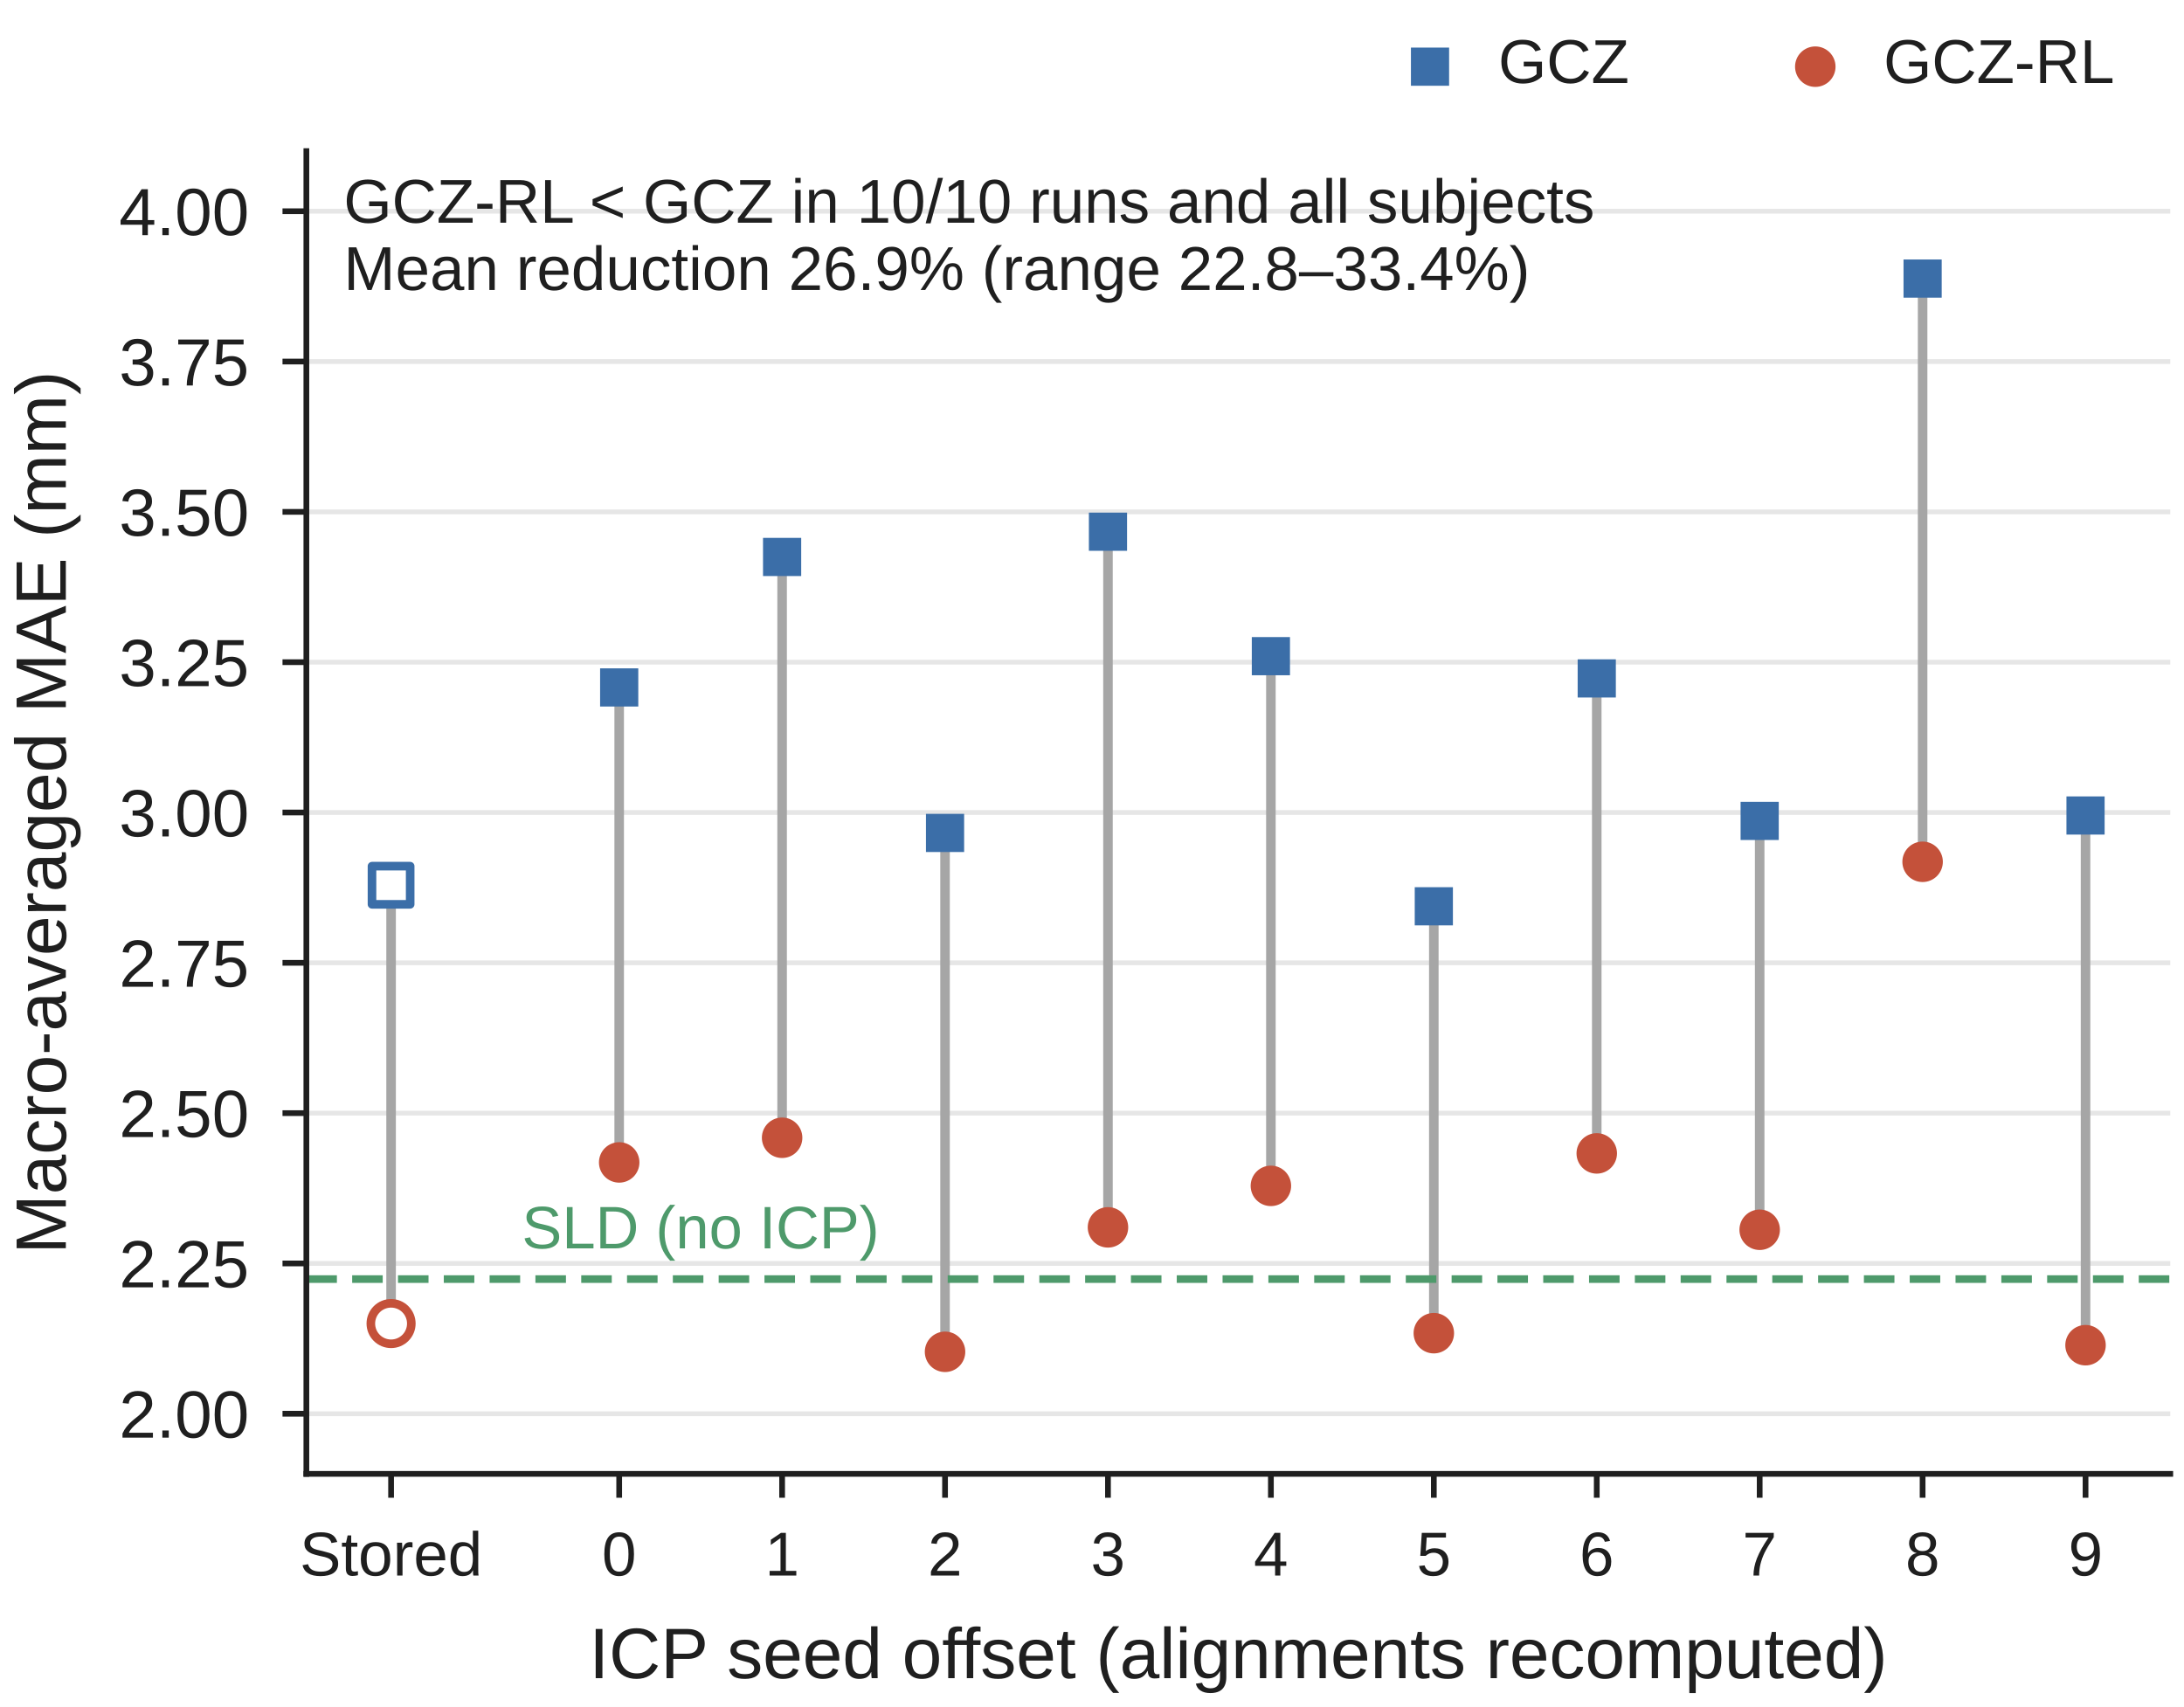
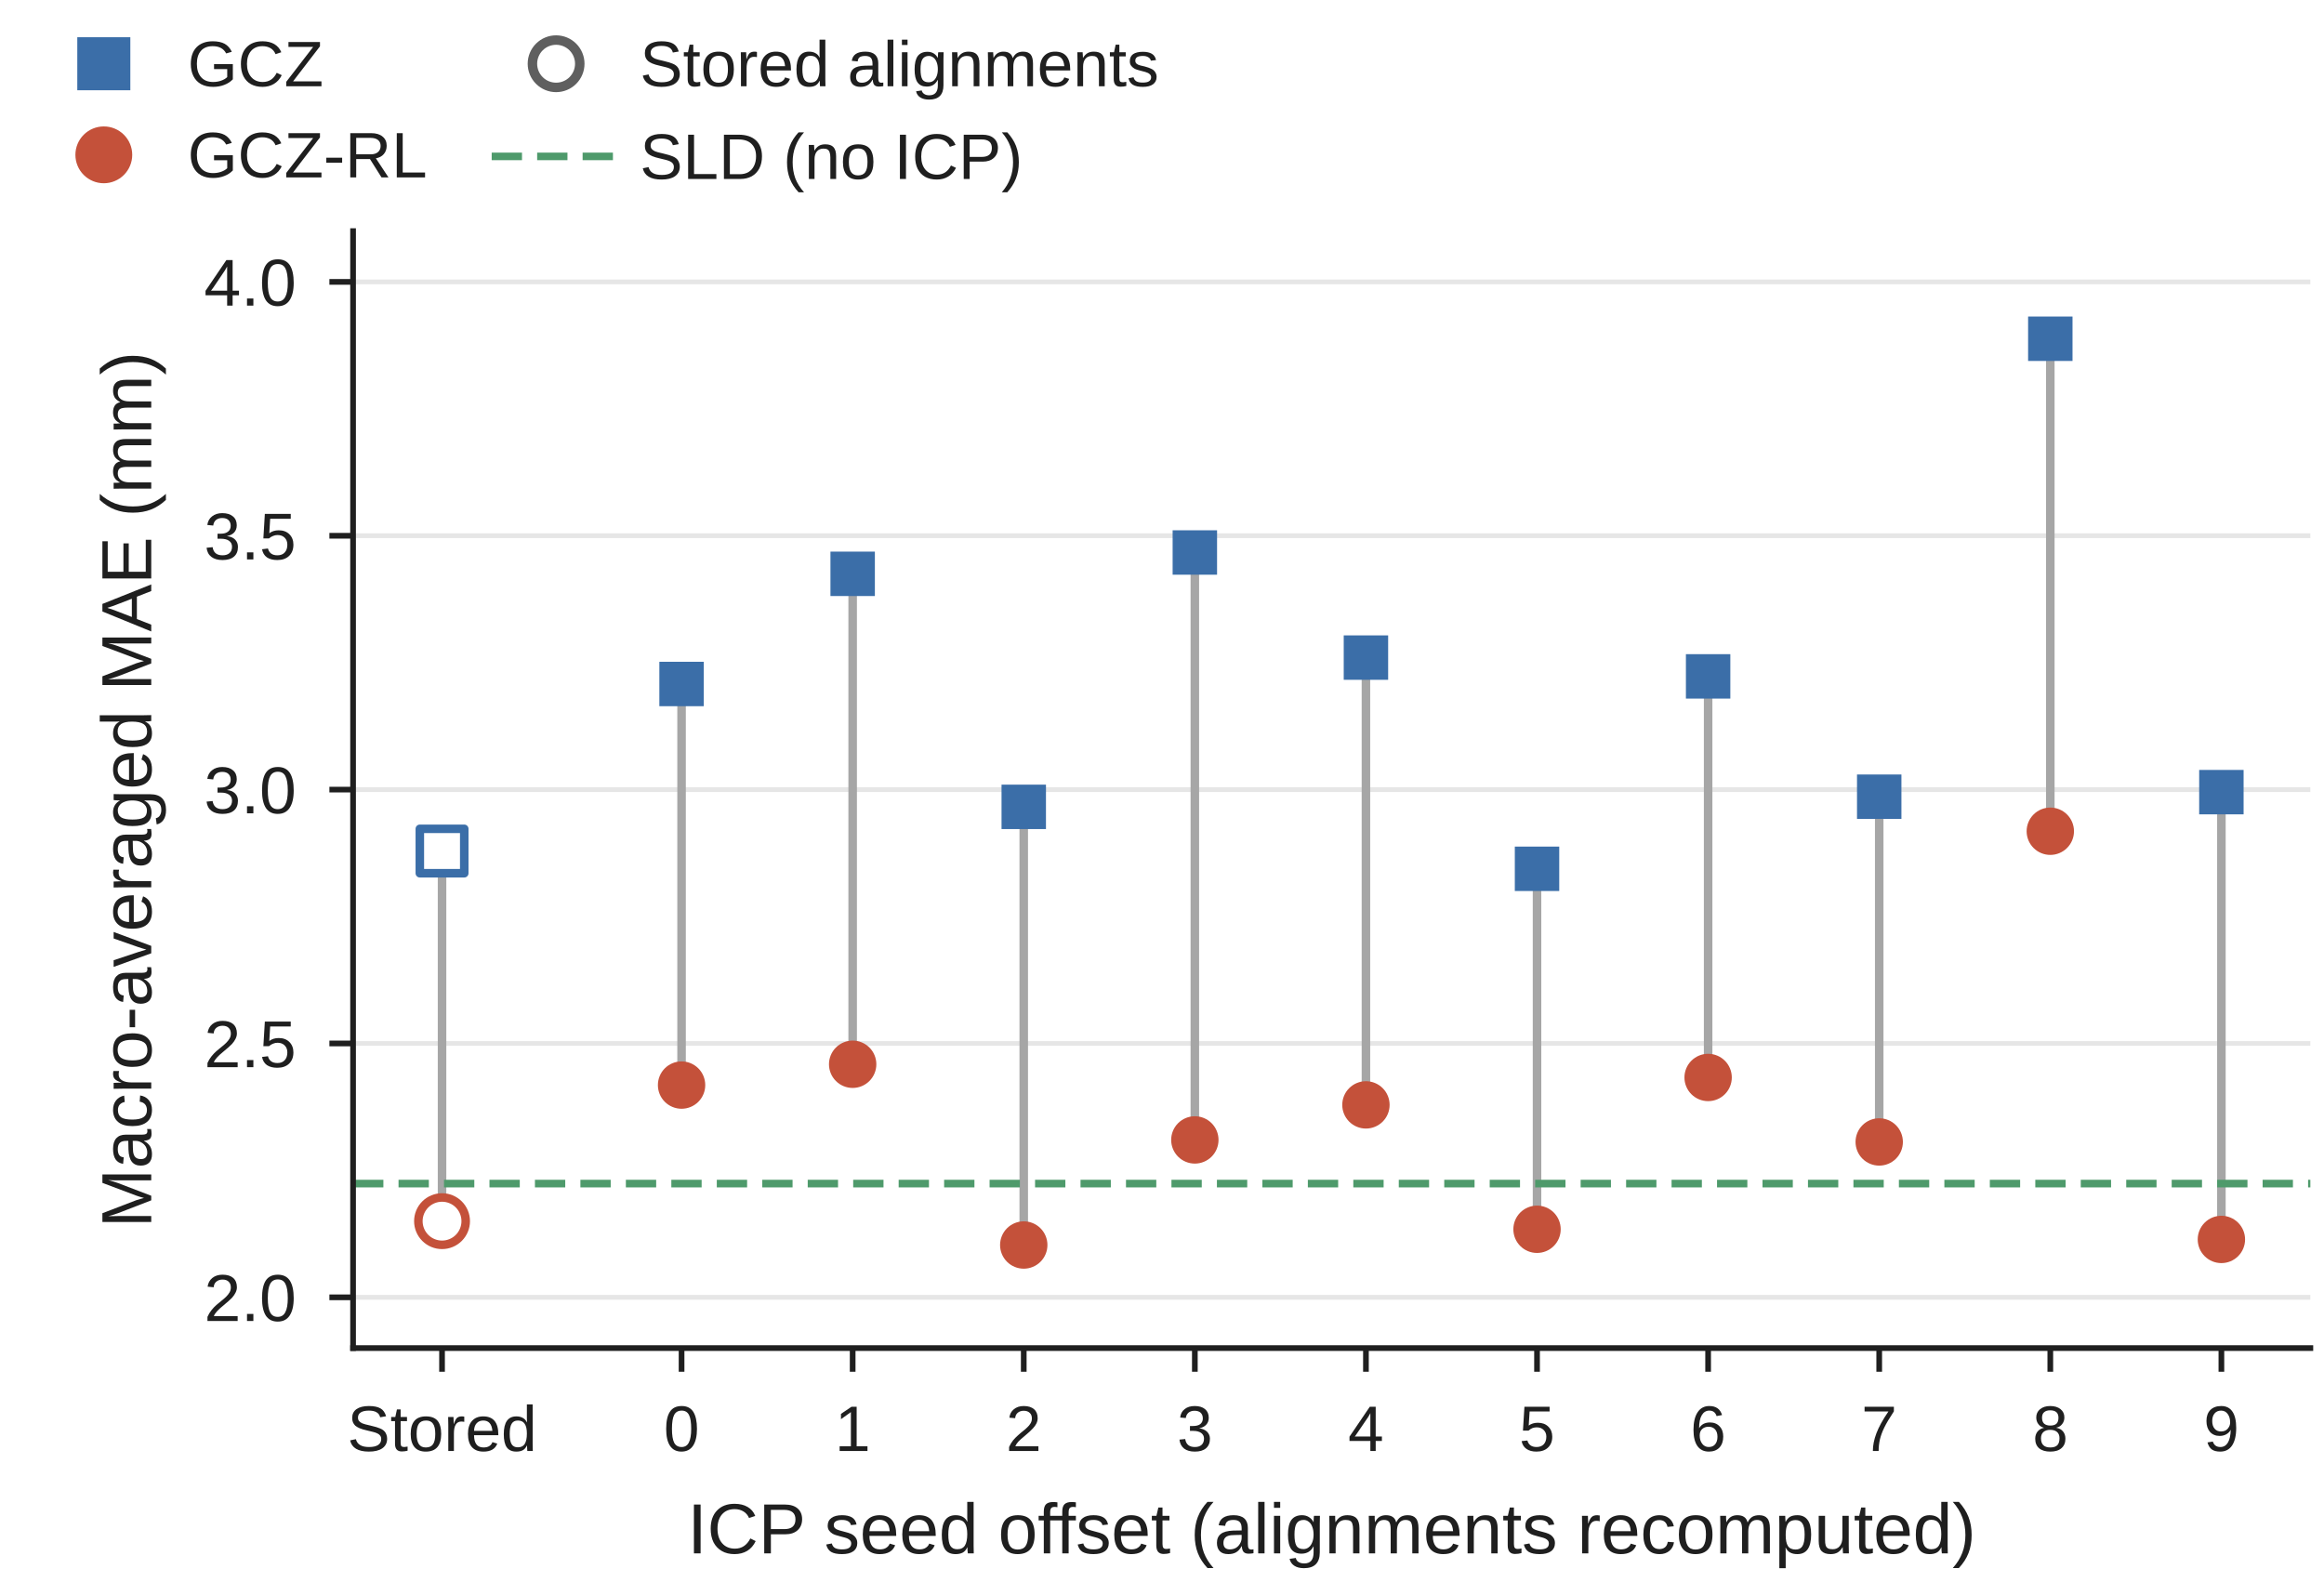
- <svg xmlns="http://www.w3.org/2000/svg" xmlns:xlink="http://www.w3.org/1999/xlink" width="228.841pt" height="178.857pt" viewBox="0 0 228.841 178.857" version="1.1">
+ <svg xmlns="http://www.w3.org/2000/svg" xmlns:xlink="http://www.w3.org/1999/xlink" width="245.355pt" height="167.036pt" viewBox="0 0 245.355 167.036" version="1.1">
  <defs>
    <style type="text/css">*{stroke-linejoin: round; stroke-linecap: butt}</style>
  </defs>
  <g id="figure_1">
    <g id="patch_1">
-       <path d="M 0 178.857  L 228.841 178.857  L 228.841 0  L 0 0  z " style="fill: #ffffff" />
+       <path d="M 0 167.036  L 245.355 167.036  L 245.355 0  L 0 0  z " style="fill: #ffffff" />
    </g>
    <g id="axes_1">
      <g id="patch_2">
-         <path d="M 32.101 154.434  L 227.401 154.434  L 227.401 15.834  L 32.101 15.834  z " style="fill: #ffffff" />
+         <path d="M 37.275 142.339  L 243.915 142.339  L 243.915 24.403  L 37.275 24.403  z " style="fill: #ffffff" />
      </g>
      <g id="matplotlib.axis_1">
        <g id="xtick_1">
          <g id="line2d_1">
            <defs>
-               <path id="mbcaacf947a" d="M 0 0  L 0 2.5  " style="stroke: #1f1f1f; stroke-width: 0.6" />
+               <path id="mfe8bff6e26" d="M 0 0  L 0 2.5  " style="stroke: #1f1f1f; stroke-width: 0.6" />
            </defs>
            <g>
-               <use xlink:href="#mbcaacf947a" x="40.978" y="154.434" style="fill: #1f1f1f; stroke: #1f1f1f; stroke-width: 0.6" />
+               <use xlink:href="#mfe8bff6e26" x="46.668" y="142.339" style="fill: #1f1f1f; stroke: #1f1f1f; stroke-width: 0.6" />
            </g>
          </g>
          <g id="text_1">
-             <text style="font-size: 6.5px; font-family: 'Arial'; text-anchor: middle; fill: #1f1f1f" x="40.978" y="165.087" transform="rotate(-0 40.97821 165.087)">Stored</text>
+             <text style="font-size: 6.8px; font-family: 'Arial'; text-anchor: middle; fill: #1f1f1f" x="46.668" y="153.206" transform="rotate(-0 46.66793 153.2061)">Stored</text>
          </g>
        </g>
        <g id="xtick_2">
          <g id="line2d_2">
            <g>
-               <use xlink:href="#mbcaacf947a" x="64.879" y="154.434" style="fill: #1f1f1f; stroke: #1f1f1f; stroke-width: 0.6" />
+               <use xlink:href="#mfe8bff6e26" x="71.956" y="142.339" style="fill: #1f1f1f; stroke: #1f1f1f; stroke-width: 0.6" />
            </g>
          </g>
          <g id="text_2">
-             <text style="font-size: 6.5px; font-family: 'Arial'; text-anchor: middle; fill: #1f1f1f" x="64.879" y="165.087" transform="rotate(-0 64.87856 165.087)">0</text>
+             <text style="font-size: 6.8px; font-family: 'Arial'; text-anchor: middle; fill: #1f1f1f" x="71.956" y="153.206" transform="rotate(-0 71.95604 153.2061)">0</text>
          </g>
        </g>
        <g id="xtick_3">
          <g id="line2d_3">
            <g>
-               <use xlink:href="#mbcaacf947a" x="81.95" y="154.434" style="fill: #1f1f1f; stroke: #1f1f1f; stroke-width: 0.6" />
+               <use xlink:href="#mfe8bff6e26" x="90.019" y="142.339" style="fill: #1f1f1f; stroke: #1f1f1f; stroke-width: 0.6" />
            </g>
          </g>
          <g id="text_3">
-             <text style="font-size: 6.5px; font-family: 'Arial'; text-anchor: middle; fill: #1f1f1f" x="81.95" y="165.087" transform="rotate(-0 81.95024 165.087)">1</text>
+             <text style="font-size: 6.8px; font-family: 'Arial'; text-anchor: middle; fill: #1f1f1f" x="90.019" y="153.206" transform="rotate(-0 90.01898 153.2061)">1</text>
          </g>
        </g>
        <g id="xtick_4">
          <g id="line2d_4">
            <g>
-               <use xlink:href="#mbcaacf947a" x="99.022" y="154.434" style="fill: #1f1f1f; stroke: #1f1f1f; stroke-width: 0.6" />
+               <use xlink:href="#mfe8bff6e26" x="108.082" y="142.339" style="fill: #1f1f1f; stroke: #1f1f1f; stroke-width: 0.6" />
            </g>
          </g>
          <g id="text_4">
-             <text style="font-size: 6.5px; font-family: 'Arial'; text-anchor: middle; fill: #1f1f1f" x="99.022" y="165.087" transform="rotate(-0 99.02192 165.087)">2</text>
+             <text style="font-size: 6.8px; font-family: 'Arial'; text-anchor: middle; fill: #1f1f1f" x="108.082" y="153.206" transform="rotate(-0 108.0819 153.2061)">2</text>
          </g>
        </g>
        <g id="xtick_5">
          <g id="line2d_5">
            <g>
-               <use xlink:href="#mbcaacf947a" x="116.094" y="154.434" style="fill: #1f1f1f; stroke: #1f1f1f; stroke-width: 0.6" />
+               <use xlink:href="#mfe8bff6e26" x="126.145" y="142.339" style="fill: #1f1f1f; stroke: #1f1f1f; stroke-width: 0.6" />
            </g>
          </g>
          <g id="text_5">
-             <text style="font-size: 6.5px; font-family: 'Arial'; text-anchor: middle; fill: #1f1f1f" x="116.094" y="165.087" transform="rotate(-0 116.0936 165.087)">3</text>
+             <text style="font-size: 6.8px; font-family: 'Arial'; text-anchor: middle; fill: #1f1f1f" x="126.145" y="153.206" transform="rotate(-0 126.1449 153.2061)">3</text>
          </g>
        </g>
        <g id="xtick_6">
          <g id="line2d_6">
            <g>
-               <use xlink:href="#mbcaacf947a" x="133.165" y="154.434" style="fill: #1f1f1f; stroke: #1f1f1f; stroke-width: 0.6" />
+               <use xlink:href="#mfe8bff6e26" x="144.208" y="142.339" style="fill: #1f1f1f; stroke: #1f1f1f; stroke-width: 0.6" />
            </g>
          </g>
          <g id="text_6">
-             <text style="font-size: 6.5px; font-family: 'Arial'; text-anchor: middle; fill: #1f1f1f" x="133.165" y="165.087" transform="rotate(-0 133.1653 165.087)">4</text>
+             <text style="font-size: 6.8px; font-family: 'Arial'; text-anchor: middle; fill: #1f1f1f" x="144.208" y="153.206" transform="rotate(-0 144.2078 153.2061)">4</text>
          </g>
        </g>
        <g id="xtick_7">
          <g id="line2d_7">
            <g>
-               <use xlink:href="#mbcaacf947a" x="150.237" y="154.434" style="fill: #1f1f1f; stroke: #1f1f1f; stroke-width: 0.6" />
+               <use xlink:href="#mfe8bff6e26" x="162.271" y="142.339" style="fill: #1f1f1f; stroke: #1f1f1f; stroke-width: 0.6" />
            </g>
          </g>
          <g id="text_7">
-             <text style="font-size: 6.5px; font-family: 'Arial'; text-anchor: middle; fill: #1f1f1f" x="150.237" y="165.087" transform="rotate(-0 150.237 165.087)">5</text>
+             <text style="font-size: 6.8px; font-family: 'Arial'; text-anchor: middle; fill: #1f1f1f" x="162.271" y="153.206" transform="rotate(-0 162.2707 153.2061)">5</text>
          </g>
        </g>
        <g id="xtick_8">
          <g id="line2d_8">
            <g>
-               <use xlink:href="#mbcaacf947a" x="167.309" y="154.434" style="fill: #1f1f1f; stroke: #1f1f1f; stroke-width: 0.6" />
+               <use xlink:href="#mfe8bff6e26" x="180.334" y="142.339" style="fill: #1f1f1f; stroke: #1f1f1f; stroke-width: 0.6" />
            </g>
          </g>
          <g id="text_8">
-             <text style="font-size: 6.5px; font-family: 'Arial'; text-anchor: middle; fill: #1f1f1f" x="167.309" y="165.087" transform="rotate(-0 167.3086 165.087)">6</text>
+             <text style="font-size: 6.8px; font-family: 'Arial'; text-anchor: middle; fill: #1f1f1f" x="180.334" y="153.206" transform="rotate(-0 180.3337 153.2061)">6</text>
          </g>
        </g>
        <g id="xtick_9">
          <g id="line2d_9">
            <g>
-               <use xlink:href="#mbcaacf947a" x="184.38" y="154.434" style="fill: #1f1f1f; stroke: #1f1f1f; stroke-width: 0.6" />
+               <use xlink:href="#mfe8bff6e26" x="198.397" y="142.339" style="fill: #1f1f1f; stroke: #1f1f1f; stroke-width: 0.6" />
            </g>
          </g>
          <g id="text_9">
-             <text style="font-size: 6.5px; font-family: 'Arial'; text-anchor: middle; fill: #1f1f1f" x="184.38" y="165.087" transform="rotate(-0 184.3803 165.087)">7</text>
+             <text style="font-size: 6.8px; font-family: 'Arial'; text-anchor: middle; fill: #1f1f1f" x="198.397" y="153.206" transform="rotate(-0 198.3966 153.2061)">7</text>
          </g>
        </g>
        <g id="xtick_10">
          <g id="line2d_10">
            <g>
-               <use xlink:href="#mbcaacf947a" x="201.452" y="154.434" style="fill: #1f1f1f; stroke: #1f1f1f; stroke-width: 0.6" />
+               <use xlink:href="#mfe8bff6e26" x="216.46" y="142.339" style="fill: #1f1f1f; stroke: #1f1f1f; stroke-width: 0.6" />
            </g>
          </g>
          <g id="text_10">
-             <text style="font-size: 6.5px; font-family: 'Arial'; text-anchor: middle; fill: #1f1f1f" x="201.452" y="165.087" transform="rotate(-0 201.452 165.087)">8</text>
+             <text style="font-size: 6.8px; font-family: 'Arial'; text-anchor: middle; fill: #1f1f1f" x="216.46" y="153.206" transform="rotate(-0 216.4595 153.2061)">8</text>
          </g>
        </g>
        <g id="xtick_11">
          <g id="line2d_11">
            <g>
-               <use xlink:href="#mbcaacf947a" x="218.524" y="154.434" style="fill: #1f1f1f; stroke: #1f1f1f; stroke-width: 0.6" />
+               <use xlink:href="#mfe8bff6e26" x="234.522" y="142.339" style="fill: #1f1f1f; stroke: #1f1f1f; stroke-width: 0.6" />
            </g>
          </g>
          <g id="text_11">
-             <text style="font-size: 6.5px; font-family: 'Arial'; text-anchor: middle; fill: #1f1f1f" x="218.524" y="165.087" transform="rotate(-0 218.5237 165.087)">9</text>
+             <text style="font-size: 6.8px; font-family: 'Arial'; text-anchor: middle; fill: #1f1f1f" x="234.522" y="153.206" transform="rotate(-0 234.5225 153.2061)">9</text>
          </g>
        </g>
        <g id="text_12">
-           <text style="font-size: 7.5px; font-family: 'Arial'; text-anchor: middle; fill: #1f1f1f" x="129.751" y="175.839" transform="rotate(-0 129.7509 175.8387)">ICP seed offset (alignments recomputed)</text>
+           <text style="font-size: 7.5px; font-family: 'Arial'; text-anchor: middle; fill: #1f1f1f" x="140.595" y="164.017" transform="rotate(-0 140.5952 164.0173)">ICP seed offset (alignments recomputed)</text>
        </g>
      </g>
      <g id="matplotlib.axis_2">
        <g id="ytick_1">
          <g id="line2d_12">
-             <path d="M 32.101 148.134  L 227.401 148.134  " clip-path="url(#p70129e24fc)" style="fill: none; stroke: #e6e6e6; stroke-width: 0.5; stroke-linecap: square" />
+             <path d="M 37.275 136.978  L 243.915 136.978  " clip-path="url(#p1527a438b9)" style="fill: none; stroke: #e6e6e6; stroke-width: 0.5; stroke-linecap: square" />
          </g>
          <g id="line2d_13">
            <defs>
-               <path id="m3fe514afab" d="M 0 0  L -2.5 0  " style="stroke: #1f1f1f; stroke-width: 0.6" />
+               <path id="me319095d28" d="M 0 0  L -2.5 0  " style="stroke: #1f1f1f; stroke-width: 0.6" />
            </defs>
            <g>
-               <use xlink:href="#m3fe514afab" x="32.101" y="148.134" style="fill: #1f1f1f; stroke: #1f1f1f; stroke-width: 0.6" />
+               <use xlink:href="#me319095d28" x="37.275" y="136.978" style="fill: #1f1f1f; stroke: #1f1f1f; stroke-width: 0.6" />
            </g>
          </g>
          <g id="text_13">
-             <text style="font-size: 7px; font-family: 'Arial'; text-anchor: end; fill: #1f1f1f" x="26.101" y="150.64" transform="rotate(-0 26.10094 150.6397)">2.00</text>
+             <text style="font-size: 7px; font-family: 'Arial'; text-anchor: end; fill: #1f1f1f" x="31.275" y="139.483" transform="rotate(-0 31.2752 139.4833)">2.0</text>
          </g>
        </g>
        <g id="ytick_2">
          <g id="line2d_14">
-             <path d="M 32.101 132.384  L 227.401 132.384  " clip-path="url(#p70129e24fc)" style="fill: none; stroke: #e6e6e6; stroke-width: 0.5; stroke-linecap: square" />
+             <path d="M 37.275 110.174  L 243.915 110.174  " clip-path="url(#p1527a438b9)" style="fill: none; stroke: #e6e6e6; stroke-width: 0.5; stroke-linecap: square" />
          </g>
          <g id="line2d_15">
            <g>
-               <use xlink:href="#m3fe514afab" x="32.101" y="132.384" style="fill: #1f1f1f; stroke: #1f1f1f; stroke-width: 0.6" />
+               <use xlink:href="#me319095d28" x="37.275" y="110.174" style="fill: #1f1f1f; stroke: #1f1f1f; stroke-width: 0.6" />
            </g>
          </g>
          <g id="text_14">
-             <text style="font-size: 7px; font-family: 'Arial'; text-anchor: end; fill: #1f1f1f" x="26.101" y="134.89" transform="rotate(-0 26.10094 134.8897)">2.25</text>
+             <text style="font-size: 7px; font-family: 'Arial'; text-anchor: end; fill: #1f1f1f" x="31.275" y="112.68" transform="rotate(-0 31.2752 112.6796)">2.5</text>
          </g>
        </g>
        <g id="ytick_3">
          <g id="line2d_16">
-             <path d="M 32.101 116.634  L 227.401 116.634  " clip-path="url(#p70129e24fc)" style="fill: none; stroke: #e6e6e6; stroke-width: 0.5; stroke-linecap: square" />
+             <path d="M 37.275 83.371  L 243.915 83.371  " clip-path="url(#p1527a438b9)" style="fill: none; stroke: #e6e6e6; stroke-width: 0.5; stroke-linecap: square" />
          </g>
          <g id="line2d_17">
            <g>
-               <use xlink:href="#m3fe514afab" x="32.101" y="116.634" style="fill: #1f1f1f; stroke: #1f1f1f; stroke-width: 0.6" />
+               <use xlink:href="#me319095d28" x="37.275" y="83.371" style="fill: #1f1f1f; stroke: #1f1f1f; stroke-width: 0.6" />
            </g>
          </g>
          <g id="text_15">
-             <text style="font-size: 7px; font-family: 'Arial'; text-anchor: end; fill: #1f1f1f" x="26.101" y="119.14" transform="rotate(-0 26.10094 119.1397)">2.50</text>
+             <text style="font-size: 7px; font-family: 'Arial'; text-anchor: end; fill: #1f1f1f" x="31.275" y="85.876" transform="rotate(-0 31.2752 85.87598)">3.0</text>
          </g>
        </g>
        <g id="ytick_4">
          <g id="line2d_18">
-             <path d="M 32.101 100.884  L 227.401 100.884  " clip-path="url(#p70129e24fc)" style="fill: none; stroke: #e6e6e6; stroke-width: 0.5; stroke-linecap: square" />
+             <path d="M 37.275 56.567  L 243.915 56.567  " clip-path="url(#p1527a438b9)" style="fill: none; stroke: #e6e6e6; stroke-width: 0.5; stroke-linecap: square" />
          </g>
          <g id="line2d_19">
            <g>
-               <use xlink:href="#m3fe514afab" x="32.101" y="100.884" style="fill: #1f1f1f; stroke: #1f1f1f; stroke-width: 0.6" />
+               <use xlink:href="#me319095d28" x="37.275" y="56.567" style="fill: #1f1f1f; stroke: #1f1f1f; stroke-width: 0.6" />
            </g>
          </g>
          <g id="text_16">
-             <text style="font-size: 7px; font-family: 'Arial'; text-anchor: end; fill: #1f1f1f" x="26.101" y="103.39" transform="rotate(-0 26.10094 103.3897)">2.75</text>
+             <text style="font-size: 7px; font-family: 'Arial'; text-anchor: end; fill: #1f1f1f" x="31.275" y="59.072" transform="rotate(-0 31.2752 59.07235)">3.5</text>
          </g>
        </g>
        <g id="ytick_5">
          <g id="line2d_20">
-             <path d="M 32.101 85.134  L 227.401 85.134  " clip-path="url(#p70129e24fc)" style="fill: none; stroke: #e6e6e6; stroke-width: 0.5; stroke-linecap: square" />
+             <path d="M 37.275 29.763  L 243.915 29.763  " clip-path="url(#p1527a438b9)" style="fill: none; stroke: #e6e6e6; stroke-width: 0.5; stroke-linecap: square" />
          </g>
          <g id="line2d_21">
            <g>
-               <use xlink:href="#m3fe514afab" x="32.101" y="85.134" style="fill: #1f1f1f; stroke: #1f1f1f; stroke-width: 0.6" />
+               <use xlink:href="#me319095d28" x="37.275" y="29.763" style="fill: #1f1f1f; stroke: #1f1f1f; stroke-width: 0.6" />
            </g>
          </g>
          <g id="text_17">
-             <text style="font-size: 7px; font-family: 'Arial'; text-anchor: end; fill: #1f1f1f" x="26.101" y="87.64" transform="rotate(-0 26.10094 87.63969)">3.00</text>
-           </g>
-         </g>
-         <g id="ytick_6">
-           <g id="line2d_22">
-             <path d="M 32.101 69.384  L 227.401 69.384  " clip-path="url(#p70129e24fc)" style="fill: none; stroke: #e6e6e6; stroke-width: 0.5; stroke-linecap: square" />
-           </g>
-           <g id="line2d_23">
-             <g>
-               <use xlink:href="#m3fe514afab" x="32.101" y="69.384" style="fill: #1f1f1f; stroke: #1f1f1f; stroke-width: 0.6" />
-             </g>
-           </g>
-           <g id="text_18">
-             <text style="font-size: 7px; font-family: 'Arial'; text-anchor: end; fill: #1f1f1f" x="26.101" y="71.89" transform="rotate(-0 26.10094 71.88969)">3.25</text>
-           </g>
-         </g>
-         <g id="ytick_7">
-           <g id="line2d_24">
-             <path d="M 32.101 53.634  L 227.401 53.634  " clip-path="url(#p70129e24fc)" style="fill: none; stroke: #e6e6e6; stroke-width: 0.5; stroke-linecap: square" />
-           </g>
-           <g id="line2d_25">
-             <g>
-               <use xlink:href="#m3fe514afab" x="32.101" y="53.634" style="fill: #1f1f1f; stroke: #1f1f1f; stroke-width: 0.6" />
-             </g>
-           </g>
-           <g id="text_19">
-             <text style="font-size: 7px; font-family: 'Arial'; text-anchor: end; fill: #1f1f1f" x="26.101" y="56.14" transform="rotate(-0 26.10094 56.13969)">3.50</text>
-           </g>
-         </g>
-         <g id="ytick_8">
-           <g id="line2d_26">
-             <path d="M 32.101 37.884  L 227.401 37.884  " clip-path="url(#p70129e24fc)" style="fill: none; stroke: #e6e6e6; stroke-width: 0.5; stroke-linecap: square" />
-           </g>
-           <g id="line2d_27">
-             <g>
-               <use xlink:href="#m3fe514afab" x="32.101" y="37.884" style="fill: #1f1f1f; stroke: #1f1f1f; stroke-width: 0.6" />
-             </g>
-           </g>
-           <g id="text_20">
-             <text style="font-size: 7px; font-family: 'Arial'; text-anchor: end; fill: #1f1f1f" x="26.101" y="40.39" transform="rotate(-0 26.10094 40.38969)">3.75</text>
-           </g>
-         </g>
-         <g id="ytick_9">
-           <g id="line2d_28">
-             <path d="M 32.101 22.134  L 227.401 22.134  " clip-path="url(#p70129e24fc)" style="fill: none; stroke: #e6e6e6; stroke-width: 0.5; stroke-linecap: square" />
-           </g>
-           <g id="line2d_29">
-             <g>
-               <use xlink:href="#m3fe514afab" x="32.101" y="22.134" style="fill: #1f1f1f; stroke: #1f1f1f; stroke-width: 0.6" />
-             </g>
-           </g>
-           <g id="text_21">
-             <text style="font-size: 7px; font-family: 'Arial'; text-anchor: end; fill: #1f1f1f" x="26.101" y="24.64" transform="rotate(-0 26.10094 24.63969)">4.00</text>
-           </g>
-         </g>
-         <g id="text_22">
-           <text style="font-size: 7.5px; font-family: 'Arial'; text-anchor: middle; fill: #1f1f1f" x="6.9" y="85.134" transform="rotate(-90 6.899766 85.13445)">Macro-averaged MAE (mm)</text>
-         </g>
+             <text style="font-size: 7px; font-family: 'Arial'; text-anchor: end; fill: #1f1f1f" x="31.275" y="32.269" transform="rotate(-0 31.2752 32.26871)">4.0</text>
+           </g>
+         </g>
+         <g id="text_18">
+           <text style="font-size: 7.5px; font-family: 'Arial'; text-anchor: middle; fill: #1f1f1f" x="15.967" y="83.371" transform="rotate(-90 15.96668 83.37075)">Macro-averaged MAE (mm)</text>
+         </g>
+       </g>
+       <g id="line2d_22">
+         <path d="M 46.668 89.857  L 46.668 128.937  " clip-path="url(#p1527a438b9)" style="fill: none; stroke: #a6a6a6; stroke-width: 0.9; stroke-linecap: square" />
+       </g>
+       <g id="line2d_23">
+         <path d="M 71.956 72.22  L 71.956 114.57  " clip-path="url(#p1527a438b9)" style="fill: none; stroke: #a6a6a6; stroke-width: 0.9; stroke-linecap: square" />
+       </g>
+       <g id="line2d_24">
+         <path d="M 90.019 60.588  L 90.019 112.372  " clip-path="url(#p1527a438b9)" style="fill: none; stroke: #a6a6a6; stroke-width: 0.9; stroke-linecap: square" />
+       </g>
+       <g id="line2d_25">
+         <path d="M 108.082 85.193  L 108.082 131.456  " clip-path="url(#p1527a438b9)" style="fill: none; stroke: #a6a6a6; stroke-width: 0.9; stroke-linecap: square" />
+       </g>
+       <g id="line2d_26">
+         <path d="M 126.145 58.336  L 126.145 120.36  " clip-path="url(#p1527a438b9)" style="fill: none; stroke: #a6a6a6; stroke-width: 0.9; stroke-linecap: square" />
+       </g>
+       <g id="line2d_27">
+         <path d="M 144.208 69.433  L 144.208 116.661  " clip-path="url(#p1527a438b9)" style="fill: none; stroke: #a6a6a6; stroke-width: 0.9; stroke-linecap: square" />
+       </g>
+       <g id="line2d_28">
+         <path d="M 162.271 91.733  L 162.271 129.795  " clip-path="url(#p1527a438b9)" style="fill: none; stroke: #a6a6a6; stroke-width: 0.9; stroke-linecap: square" />
+       </g>
+       <g id="line2d_29">
+         <path d="M 180.334 71.416  L 180.334 113.766  " clip-path="url(#p1527a438b9)" style="fill: none; stroke: #a6a6a6; stroke-width: 0.9; stroke-linecap: square" />
      </g>
      <g id="line2d_30">
-         <path d="M 40.978 92.757  L 40.978 138.684  " clip-path="url(#p70129e24fc)" style="fill: none; stroke: #a6a6a6; stroke-linecap: square" />
+         <path d="M 198.397 84.121  L 198.397 120.574  " clip-path="url(#p1527a438b9)" style="fill: none; stroke: #a6a6a6; stroke-width: 0.9; stroke-linecap: square" />
      </g>
      <g id="line2d_31">
-         <path d="M 64.879 72.03  L 64.879 121.8  " clip-path="url(#p70129e24fc)" style="fill: none; stroke: #a6a6a6; stroke-linecap: square" />
+         <path d="M 216.46 35.767  L 216.46 87.767  " clip-path="url(#p1527a438b9)" style="fill: none; stroke: #a6a6a6; stroke-width: 0.9; stroke-linecap: square" />
      </g>
      <g id="line2d_32">
-         <path d="M 81.95 58.359  L 81.95 119.217  " clip-path="url(#p70129e24fc)" style="fill: none; stroke: #a6a6a6; stroke-linecap: square" />
+         <path d="M 234.522 83.639  L 234.522 130.867  " clip-path="url(#p1527a438b9)" style="fill: none; stroke: #a6a6a6; stroke-width: 0.9; stroke-linecap: square" />
      </g>
      <g id="line2d_33">
-         <path d="M 99.022 87.276  L 99.022 141.645  " clip-path="url(#p70129e24fc)" style="fill: none; stroke: #a6a6a6; stroke-linecap: square" />
-       </g>
-       <g id="line2d_34">
-         <path d="M 116.094 55.713  L 116.094 128.604  " clip-path="url(#p70129e24fc)" style="fill: none; stroke: #a6a6a6; stroke-linecap: square" />
-       </g>
-       <g id="line2d_35">
-         <path d="M 133.165 68.754  L 133.165 124.257  " clip-path="url(#p70129e24fc)" style="fill: none; stroke: #a6a6a6; stroke-linecap: square" />
-       </g>
-       <g id="line2d_36">
-         <path d="M 150.237 94.962  L 150.237 139.692  " clip-path="url(#p70129e24fc)" style="fill: none; stroke: #a6a6a6; stroke-linecap: square" />
-       </g>
-       <g id="line2d_37">
-         <path d="M 167.309 71.085  L 167.309 120.855  " clip-path="url(#p70129e24fc)" style="fill: none; stroke: #a6a6a6; stroke-linecap: square" />
-       </g>
-       <g id="line2d_38">
-         <path d="M 184.38 86.016  L 184.38 128.856  " clip-path="url(#p70129e24fc)" style="fill: none; stroke: #a6a6a6; stroke-linecap: square" />
-       </g>
-       <g id="line2d_39">
-         <path d="M 201.452 29.19  L 201.452 90.3  " clip-path="url(#p70129e24fc)" style="fill: none; stroke: #a6a6a6; stroke-linecap: square" />
-       </g>
-       <g id="line2d_40">
-         <path d="M 218.524 85.449  L 218.524 140.952  " clip-path="url(#p70129e24fc)" style="fill: none; stroke: #a6a6a6; stroke-linecap: square" />
-       </g>
-       <g id="line2d_41">
-         <path d="M 32.101 134.022  L 227.401 134.022  " clip-path="url(#p70129e24fc)" style="fill: none; stroke-dasharray: 3.2,1.6; stroke-dashoffset: 0; stroke: #4e9a6b; stroke-width: 0.8" />
+         <path d="M 37.275 124.97  L 243.915 124.97  " clip-path="url(#p1527a438b9)" style="fill: none; stroke-dasharray: 3.2,1.6; stroke-dashoffset: 0; stroke: #4e9a6b; stroke-width: 0.8" />
      </g>
      <g id="patch_3">
-         <path d="M 32.101 154.434  L 32.101 15.834  " style="fill: none; stroke: #1f1f1f; stroke-width: 0.6; stroke-linejoin: miter; stroke-linecap: square" />
+         <path d="M 37.275 142.339  L 37.275 24.403  " style="fill: none; stroke: #1f1f1f; stroke-width: 0.6; stroke-linejoin: miter; stroke-linecap: square" />
      </g>
      <g id="patch_4">
-         <path d="M 32.101 154.434  L 227.401 154.434  " style="fill: none; stroke: #1f1f1f; stroke-width: 0.6; stroke-linejoin: miter; stroke-linecap: square" />
+         <path d="M 37.275 142.339  L 243.915 142.339  " style="fill: none; stroke: #1f1f1f; stroke-width: 0.6; stroke-linejoin: miter; stroke-linecap: square" />
      </g>
      <g id="PathCollection_1">
        <defs>
-           <path id="m9ceb694201" d="M -2 2  L 2 2  L 2 -2  L -2 -2  z " />
+           <path id="m3c30f86163" d="M -2.345 2.345  L 2.345 2.345  L 2.345 -2.345  L -2.345 -2.345  z " />
        </defs>
-         <g clip-path="url(#p70129e24fc)">
-           <use xlink:href="#m9ceb694201" x="64.879" y="72.03" style="fill: #3b6ea8" />
-           <use xlink:href="#m9ceb694201" x="81.95" y="58.359" style="fill: #3b6ea8" />
-           <use xlink:href="#m9ceb694201" x="99.022" y="87.276" style="fill: #3b6ea8" />
-           <use xlink:href="#m9ceb694201" x="116.094" y="55.713" style="fill: #3b6ea8" />
-           <use xlink:href="#m9ceb694201" x="133.165" y="68.754" style="fill: #3b6ea8" />
-           <use xlink:href="#m9ceb694201" x="150.237" y="94.962" style="fill: #3b6ea8" />
-           <use xlink:href="#m9ceb694201" x="167.309" y="71.085" style="fill: #3b6ea8" />
-           <use xlink:href="#m9ceb694201" x="184.38" y="86.016" style="fill: #3b6ea8" />
-           <use xlink:href="#m9ceb694201" x="201.452" y="29.19" style="fill: #3b6ea8" />
-           <use xlink:href="#m9ceb694201" x="218.524" y="85.449" style="fill: #3b6ea8" />
+         <g clip-path="url(#p1527a438b9)">
+           <use xlink:href="#m3c30f86163" x="71.956" y="72.22" style="fill: #3b6ea8" />
+           <use xlink:href="#m3c30f86163" x="90.019" y="60.588" style="fill: #3b6ea8" />
+           <use xlink:href="#m3c30f86163" x="108.082" y="85.193" style="fill: #3b6ea8" />
+           <use xlink:href="#m3c30f86163" x="126.145" y="58.336" style="fill: #3b6ea8" />
+           <use xlink:href="#m3c30f86163" x="144.208" y="69.433" style="fill: #3b6ea8" />
+           <use xlink:href="#m3c30f86163" x="162.271" y="91.733" style="fill: #3b6ea8" />
+           <use xlink:href="#m3c30f86163" x="180.334" y="71.416" style="fill: #3b6ea8" />
+           <use xlink:href="#m3c30f86163" x="198.397" y="84.121" style="fill: #3b6ea8" />
+           <use xlink:href="#m3c30f86163" x="216.46" y="35.767" style="fill: #3b6ea8" />
+           <use xlink:href="#m3c30f86163" x="234.522" y="83.639" style="fill: #3b6ea8" />
        </g>
      </g>
      <g id="PathCollection_2">
        <defs>
-           <path id="m975d162a38" d="M 0 2.121  C 0.563 2.121 1.102 1.898 1.5 1.5  C 1.898 1.102 2.121 0.563 2.121 0  C 2.121 -0.563 1.898 -1.102 1.5 -1.5  C 1.102 -1.898 0.563 -2.121 0 -2.121  C -0.563 -2.121 -1.102 -1.898 -1.5 -1.5  C -1.898 -1.102 -2.121 -0.563 -2.121 0  C -2.121 0.563 -1.898 1.102 -1.5 1.5  C -1.102 1.898 -0.563 2.121 0 2.121  z " />
+           <path id="m661ff94056" d="M 0 2.5  C 0.663 2.5 1.299 2.237 1.768 1.768  C 2.237 1.299 2.5 0.663 2.5 0  C 2.5 -0.663 2.237 -1.299 1.768 -1.768  C 1.299 -2.237 0.663 -2.5 0 -2.5  C -0.663 -2.5 -1.299 -2.237 -1.768 -1.768  C -2.237 -1.299 -2.5 -0.663 -2.5 0  C -2.5 0.663 -2.237 1.299 -1.768 1.768  C -1.299 2.237 -0.663 2.5 0 2.5  z " />
        </defs>
-         <g clip-path="url(#p70129e24fc)">
-           <use xlink:href="#m975d162a38" x="64.879" y="121.8" style="fill: #c4513a" />
-           <use xlink:href="#m975d162a38" x="81.95" y="119.217" style="fill: #c4513a" />
-           <use xlink:href="#m975d162a38" x="99.022" y="141.645" style="fill: #c4513a" />
-           <use xlink:href="#m975d162a38" x="116.094" y="128.604" style="fill: #c4513a" />
-           <use xlink:href="#m975d162a38" x="133.165" y="124.257" style="fill: #c4513a" />
-           <use xlink:href="#m975d162a38" x="150.237" y="139.692" style="fill: #c4513a" />
-           <use xlink:href="#m975d162a38" x="167.309" y="120.855" style="fill: #c4513a" />
-           <use xlink:href="#m975d162a38" x="184.38" y="128.856" style="fill: #c4513a" />
-           <use xlink:href="#m975d162a38" x="201.452" y="90.3" style="fill: #c4513a" />
-           <use xlink:href="#m975d162a38" x="218.524" y="140.952" style="fill: #c4513a" />
+         <g clip-path="url(#p1527a438b9)">
+           <use xlink:href="#m661ff94056" x="71.956" y="114.57" style="fill: #c4513a" />
+           <use xlink:href="#m661ff94056" x="90.019" y="112.372" style="fill: #c4513a" />
+           <use xlink:href="#m661ff94056" x="108.082" y="131.456" style="fill: #c4513a" />
+           <use xlink:href="#m661ff94056" x="126.145" y="120.36" style="fill: #c4513a" />
+           <use xlink:href="#m661ff94056" x="144.208" y="116.661" style="fill: #c4513a" />
+           <use xlink:href="#m661ff94056" x="162.271" y="129.795" style="fill: #c4513a" />
+           <use xlink:href="#m661ff94056" x="180.334" y="113.766" style="fill: #c4513a" />
+           <use xlink:href="#m661ff94056" x="198.397" y="120.574" style="fill: #c4513a" />
+           <use xlink:href="#m661ff94056" x="216.46" y="87.767" style="fill: #c4513a" />
+           <use xlink:href="#m661ff94056" x="234.522" y="130.867" style="fill: #c4513a" />
        </g>
      </g>
      <g id="PathCollection_3">
        <defs>
-           <path id="m052b84f89b" d="M -2 2  L 2 2  L 2 -2  L -2 -2  z " style="stroke: #3b6ea8; stroke-width: 0.9" />
+           <path id="m3d8a5bbf99" d="M -2.345 2.345  L 2.345 2.345  L 2.345 -2.345  L -2.345 -2.345  z " style="stroke: #3b6ea8; stroke-width: 0.9" />
        </defs>
-         <g clip-path="url(#p70129e24fc)">
-           <use xlink:href="#m052b84f89b" x="40.978" y="92.757" style="fill: #ffffff; stroke: #3b6ea8; stroke-width: 0.9" />
+         <g clip-path="url(#p1527a438b9)">
+           <use xlink:href="#m3d8a5bbf99" x="46.668" y="89.857" style="fill: #ffffff; stroke: #3b6ea8; stroke-width: 0.9" />
        </g>
      </g>
      <g id="PathCollection_4">
        <defs>
-           <path id="m68195cc2b6" d="M 0 2.121  C 0.563 2.121 1.102 1.898 1.5 1.5  C 1.898 1.102 2.121 0.563 2.121 0  C 2.121 -0.563 1.898 -1.102 1.5 -1.5  C 1.102 -1.898 0.563 -2.121 0 -2.121  C -0.563 -2.121 -1.102 -1.898 -1.5 -1.5  C -1.898 -1.102 -2.121 -0.563 -2.121 0  C -2.121 0.563 -1.898 1.102 -1.5 1.5  C -1.102 1.898 -0.563 2.121 0 2.121  z " style="stroke: #c4513a; stroke-width: 0.9" />
+           <path id="mf68bb25eaf" d="M 0 2.5  C 0.663 2.5 1.299 2.237 1.768 1.768  C 2.237 1.299 2.5 0.663 2.5 0  C 2.5 -0.663 2.237 -1.299 1.768 -1.768  C 1.299 -2.237 0.663 -2.5 0 -2.5  C -0.663 -2.5 -1.299 -2.237 -1.768 -1.768  C -2.237 -1.299 -2.5 -0.663 -2.5 0  C -2.5 0.663 -2.237 1.299 -1.768 1.768  C -1.299 2.237 -0.663 2.5 0 2.5  z " style="stroke: #c4513a; stroke-width: 0.9" />
        </defs>
-         <g clip-path="url(#p70129e24fc)">
-           <use xlink:href="#m68195cc2b6" x="40.978" y="138.684" style="fill: #ffffff; stroke: #c4513a; stroke-width: 0.9" />
-         </g>
-       </g>
-       <g id="text_23">
-         <text style="font-size: 6.3px; font-family: 'Arial'; text-anchor: middle; fill: #4e9a6b" x="73.414" y="130.806" transform="rotate(-0 73.4144 130.8065)">SLD (no ICP)</text>
-       </g>
-       <g id="text_24">
-         <text style="font-size: 6.5px; font-family: 'Arial'; fill: #1f1f1f" transform="translate(36.00694 23.33825)">GCZ-RL &lt; GCZ in 10/10 runs and all subjects</text>
-         <text style="font-size: 6.5px; font-family: 'Arial'; fill: #1f1f1f" transform="translate(36.00694 30.38445)">Mean reduction 26.9% (range 22.8–33.4%)</text>
+         <g clip-path="url(#p1527a438b9)">
+           <use xlink:href="#mf68bb25eaf" x="46.668" y="128.937" style="fill: #ffffff; stroke: #c4513a; stroke-width: 0.9" />
+         </g>
      </g>
      <g id="legend_1">
-         <g id="PathCollection_5">
+         <g id="line2d_34">
+           <defs>
+             <path id="m009a85c2c4" d="M -2.3 2.3  L 2.3 2.3  L 2.3 -2.3  L -2.3 -2.3  z " style="stroke: #3b6ea8; stroke-linejoin: miter" />
+           </defs>
          <g>
-             <use xlink:href="#m9ceb694201" x="149.838" y="6.986" style="fill: #3b6ea8" />
-           </g>
-         </g>
-         <g id="text_25">
-           <text style="font-size: 6.5px; font-family: 'Arial'; text-anchor: start; fill: #1f1f1f" x="156.988" y="8.693" transform="rotate(-0 156.9877 8.692578)">GCZ</text>
-         </g>
-         <g id="PathCollection_6">
+             <use xlink:href="#m009a85c2c4" x="10.96" y="6.73" style="fill: #3b6ea8; stroke: #3b6ea8; stroke-linejoin: miter" />
+           </g>
+         </g>
+         <g id="text_19">
+           <text style="font-size: 6.8px; font-family: 'Arial'; text-anchor: start; fill: #1f1f1f" x="19.8" y="9.11" transform="rotate(-0 19.8 9.110187)">GCZ</text>
+         </g>
+         <g id="line2d_35">
+           <defs>
+             <path id="m39f59e4420" d="M 0 2.5  C 0.663 2.5 1.299 2.237 1.768 1.768  C 2.237 1.299 2.5 0.663 2.5 0  C 2.5 -0.663 2.237 -1.299 1.768 -1.768  C 1.299 -2.237 0.663 -2.5 0 -2.5  C -0.663 -2.5 -1.299 -2.237 -1.768 -1.768  C -2.237 -1.299 -2.5 -0.663 -2.5 0  C -2.5 0.663 -2.237 1.299 -1.768 1.768  C -1.299 2.237 -0.663 2.5 0 2.5  z " style="stroke: #c4513a" />
+           </defs>
          <g>
-             <use xlink:href="#m975d162a38" x="190.208" y="6.986" style="fill: #c4513a" />
-           </g>
-         </g>
-         <g id="text_26">
-           <text style="font-size: 6.5px; font-family: 'Arial'; text-anchor: start; fill: #1f1f1f" x="197.358" y="8.693" transform="rotate(-0 197.3577 8.692578)">GCZ-RL</text>
+             <use xlink:href="#m39f59e4420" x="10.96" y="16.349" style="fill: #c4513a; stroke: #c4513a" />
+           </g>
+         </g>
+         <g id="text_20">
+           <text style="font-size: 6.8px; font-family: 'Arial'; text-anchor: start; fill: #1f1f1f" x="19.8" y="18.729" transform="rotate(-0 19.8 18.729)">GCZ-RL</text>
+         </g>
+         <g id="line2d_36">
+           <defs>
+             <path id="m02cc1a8f9c" d="M 0 2.5  C 0.663 2.5 1.299 2.237 1.768 1.768  C 2.237 1.299 2.5 0.663 2.5 0  C 2.5 -0.663 2.237 -1.299 1.768 -1.768  C 1.299 -2.237 0.663 -2.5 0 -2.5  C -0.663 -2.5 -1.299 -2.237 -1.768 -1.768  C -2.237 -1.299 -2.5 -0.663 -2.5 0  C -2.5 0.663 -2.237 1.299 -1.768 1.768  C -1.299 2.237 -0.663 2.5 0 2.5  z " style="stroke: #5f5f5f" />
+           </defs>
+           <g>
+             <use xlink:href="#m02cc1a8f9c" x="58.71" y="6.73" style="fill: #ffffff; stroke: #5f5f5f" />
+           </g>
+         </g>
+         <g id="text_21">
+           <text style="font-size: 6.8px; font-family: 'Arial'; text-anchor: start; fill: #1f1f1f" x="67.55" y="9.11" transform="rotate(-0 67.54981 9.110187)">Stored alignments</text>
+         </g>
+         <g id="line2d_37">
+           <path d="M 51.91 16.512  L 58.71 16.512  L 65.51 16.512  " style="fill: none; stroke-dasharray: 3.2,1.6; stroke-dashoffset: 0; stroke: #4e9a6b; stroke-width: 0.8" />
+         </g>
+         <g id="text_22">
+           <text style="font-size: 6.8px; font-family: 'Arial'; text-anchor: start; fill: #1f1f1f" x="67.55" y="18.892" transform="rotate(-0 67.54981 18.89156)">SLD (no ICP)</text>
        </g>
      </g>
    </g>
  </g>
  <defs>
-     <clipPath id="p70129e24fc">
-       <rect x="32.101" y="15.834" width="195.3" height="138.6" />
+     <clipPath id="p1527a438b9">
+       <rect x="37.275" y="24.403" width="206.64" height="117.936" />
    </clipPath>
  </defs>
</svg>
